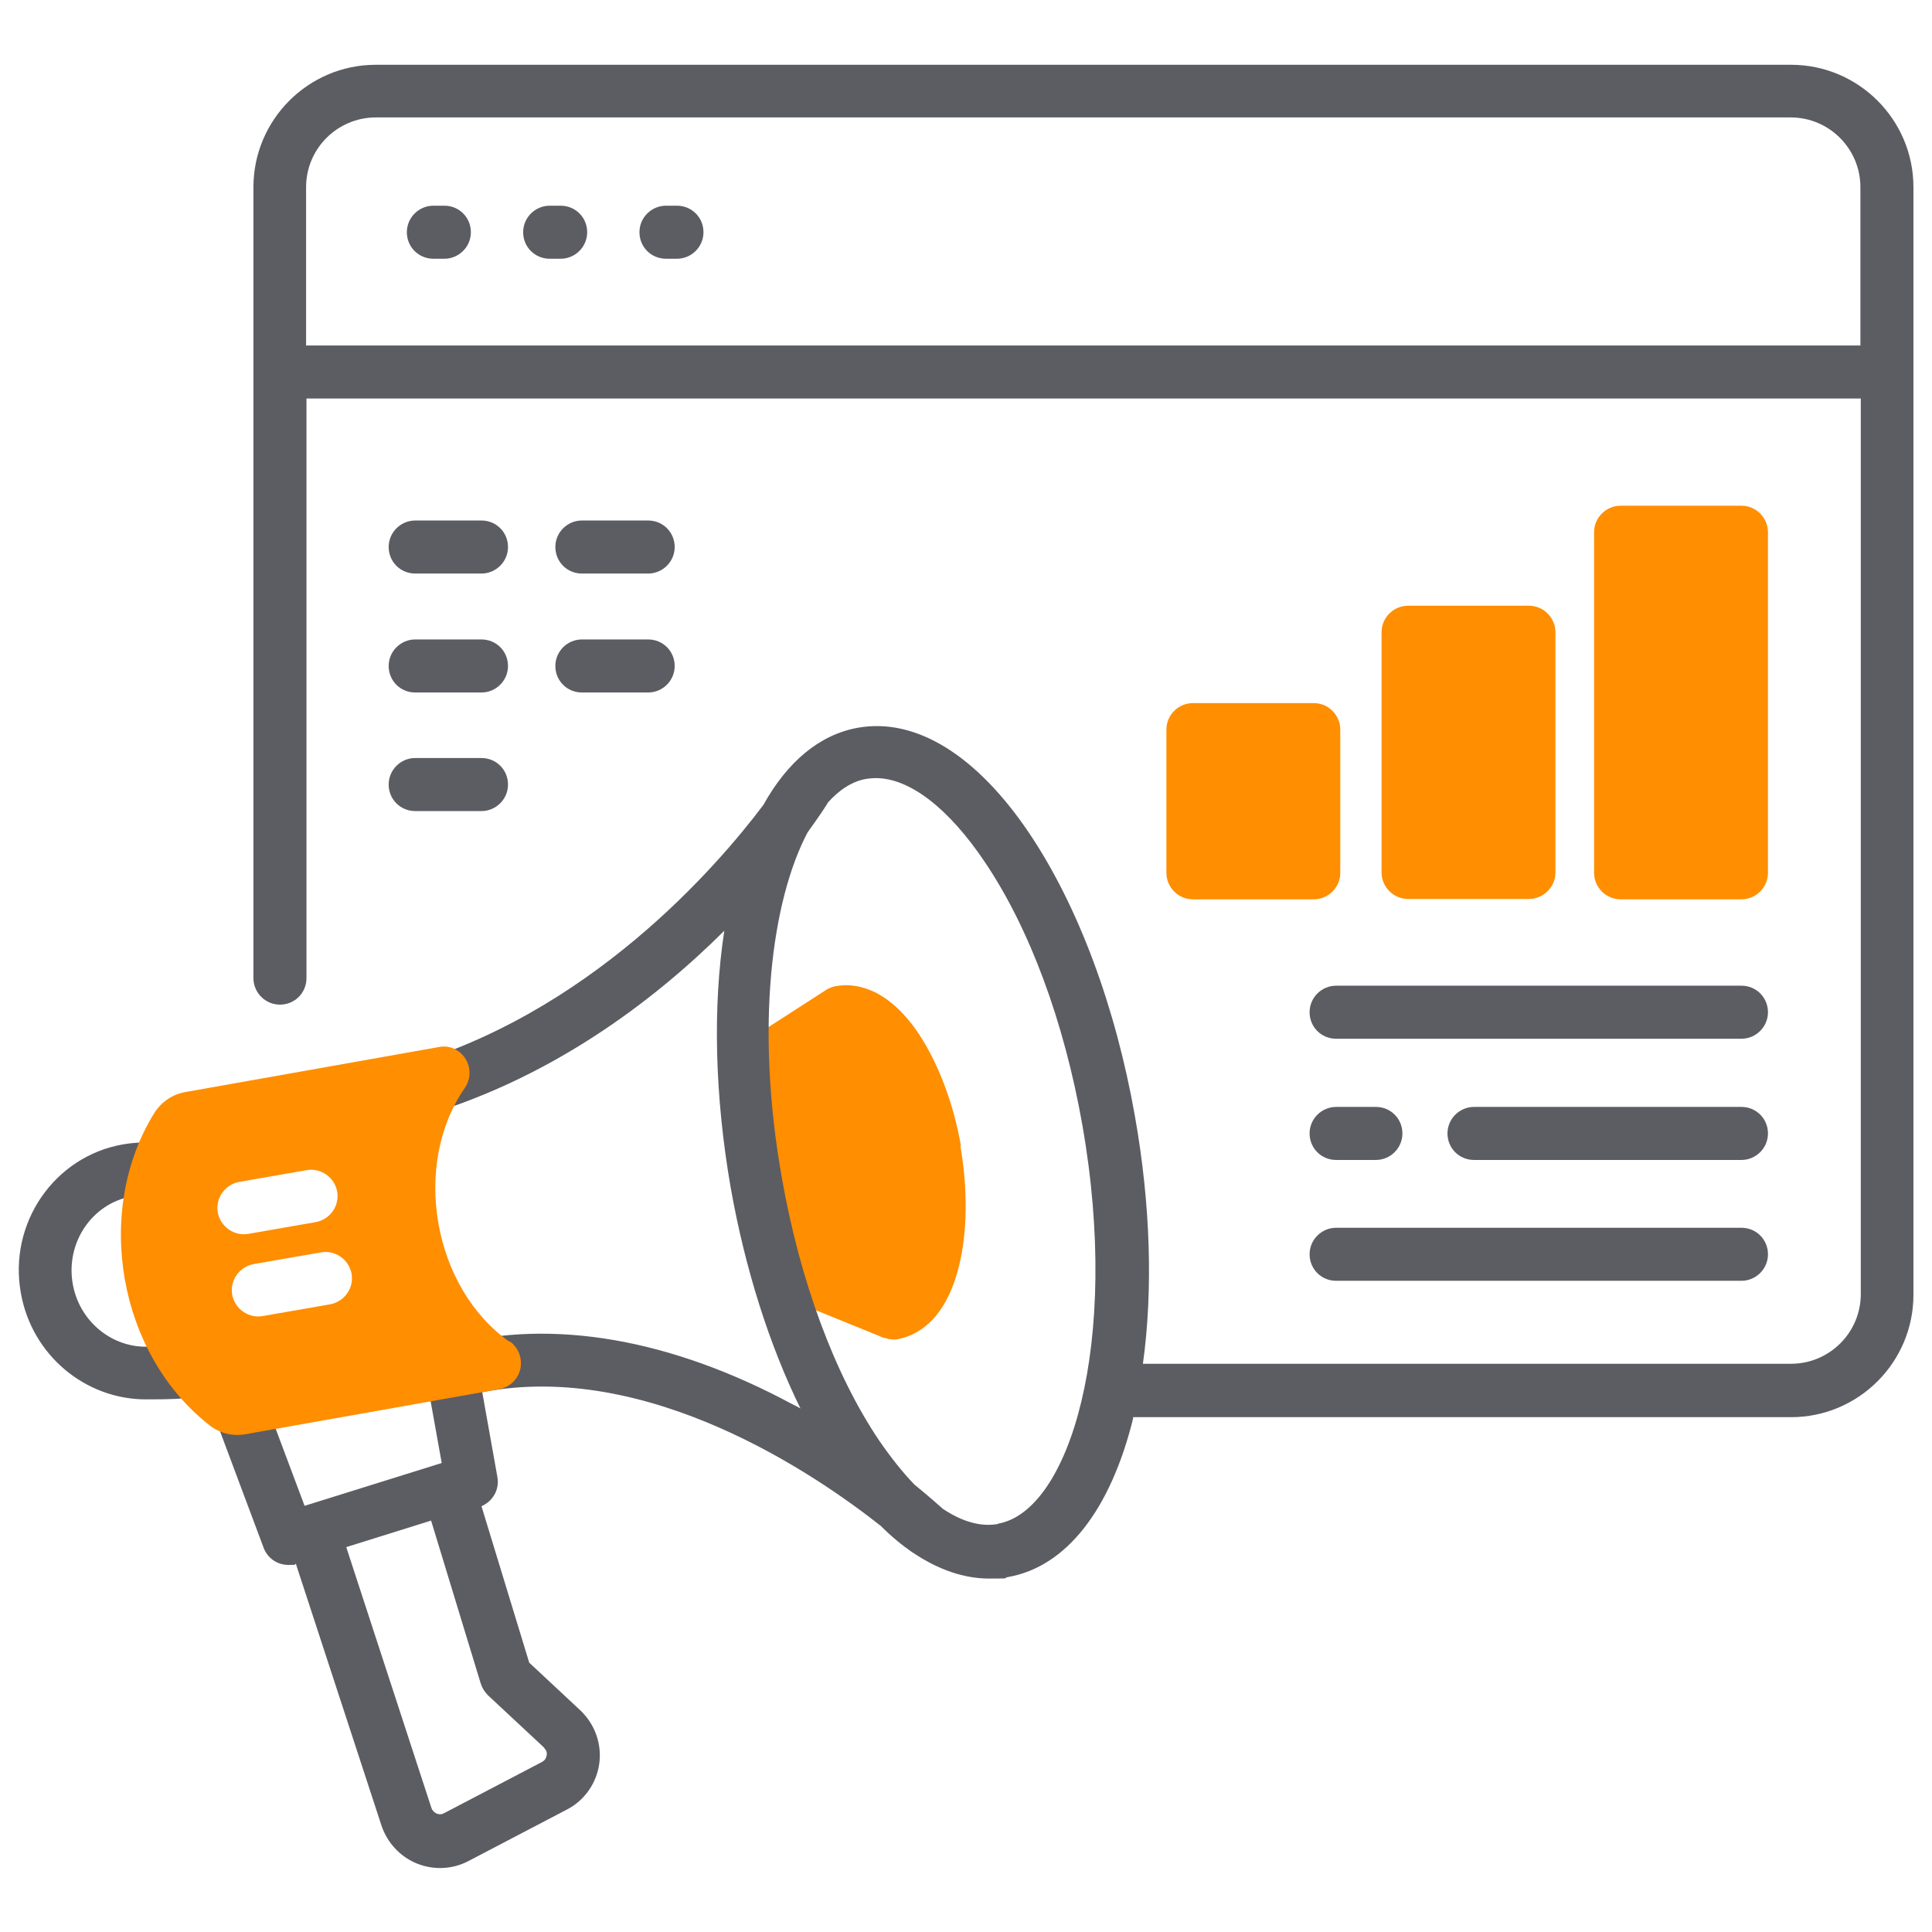
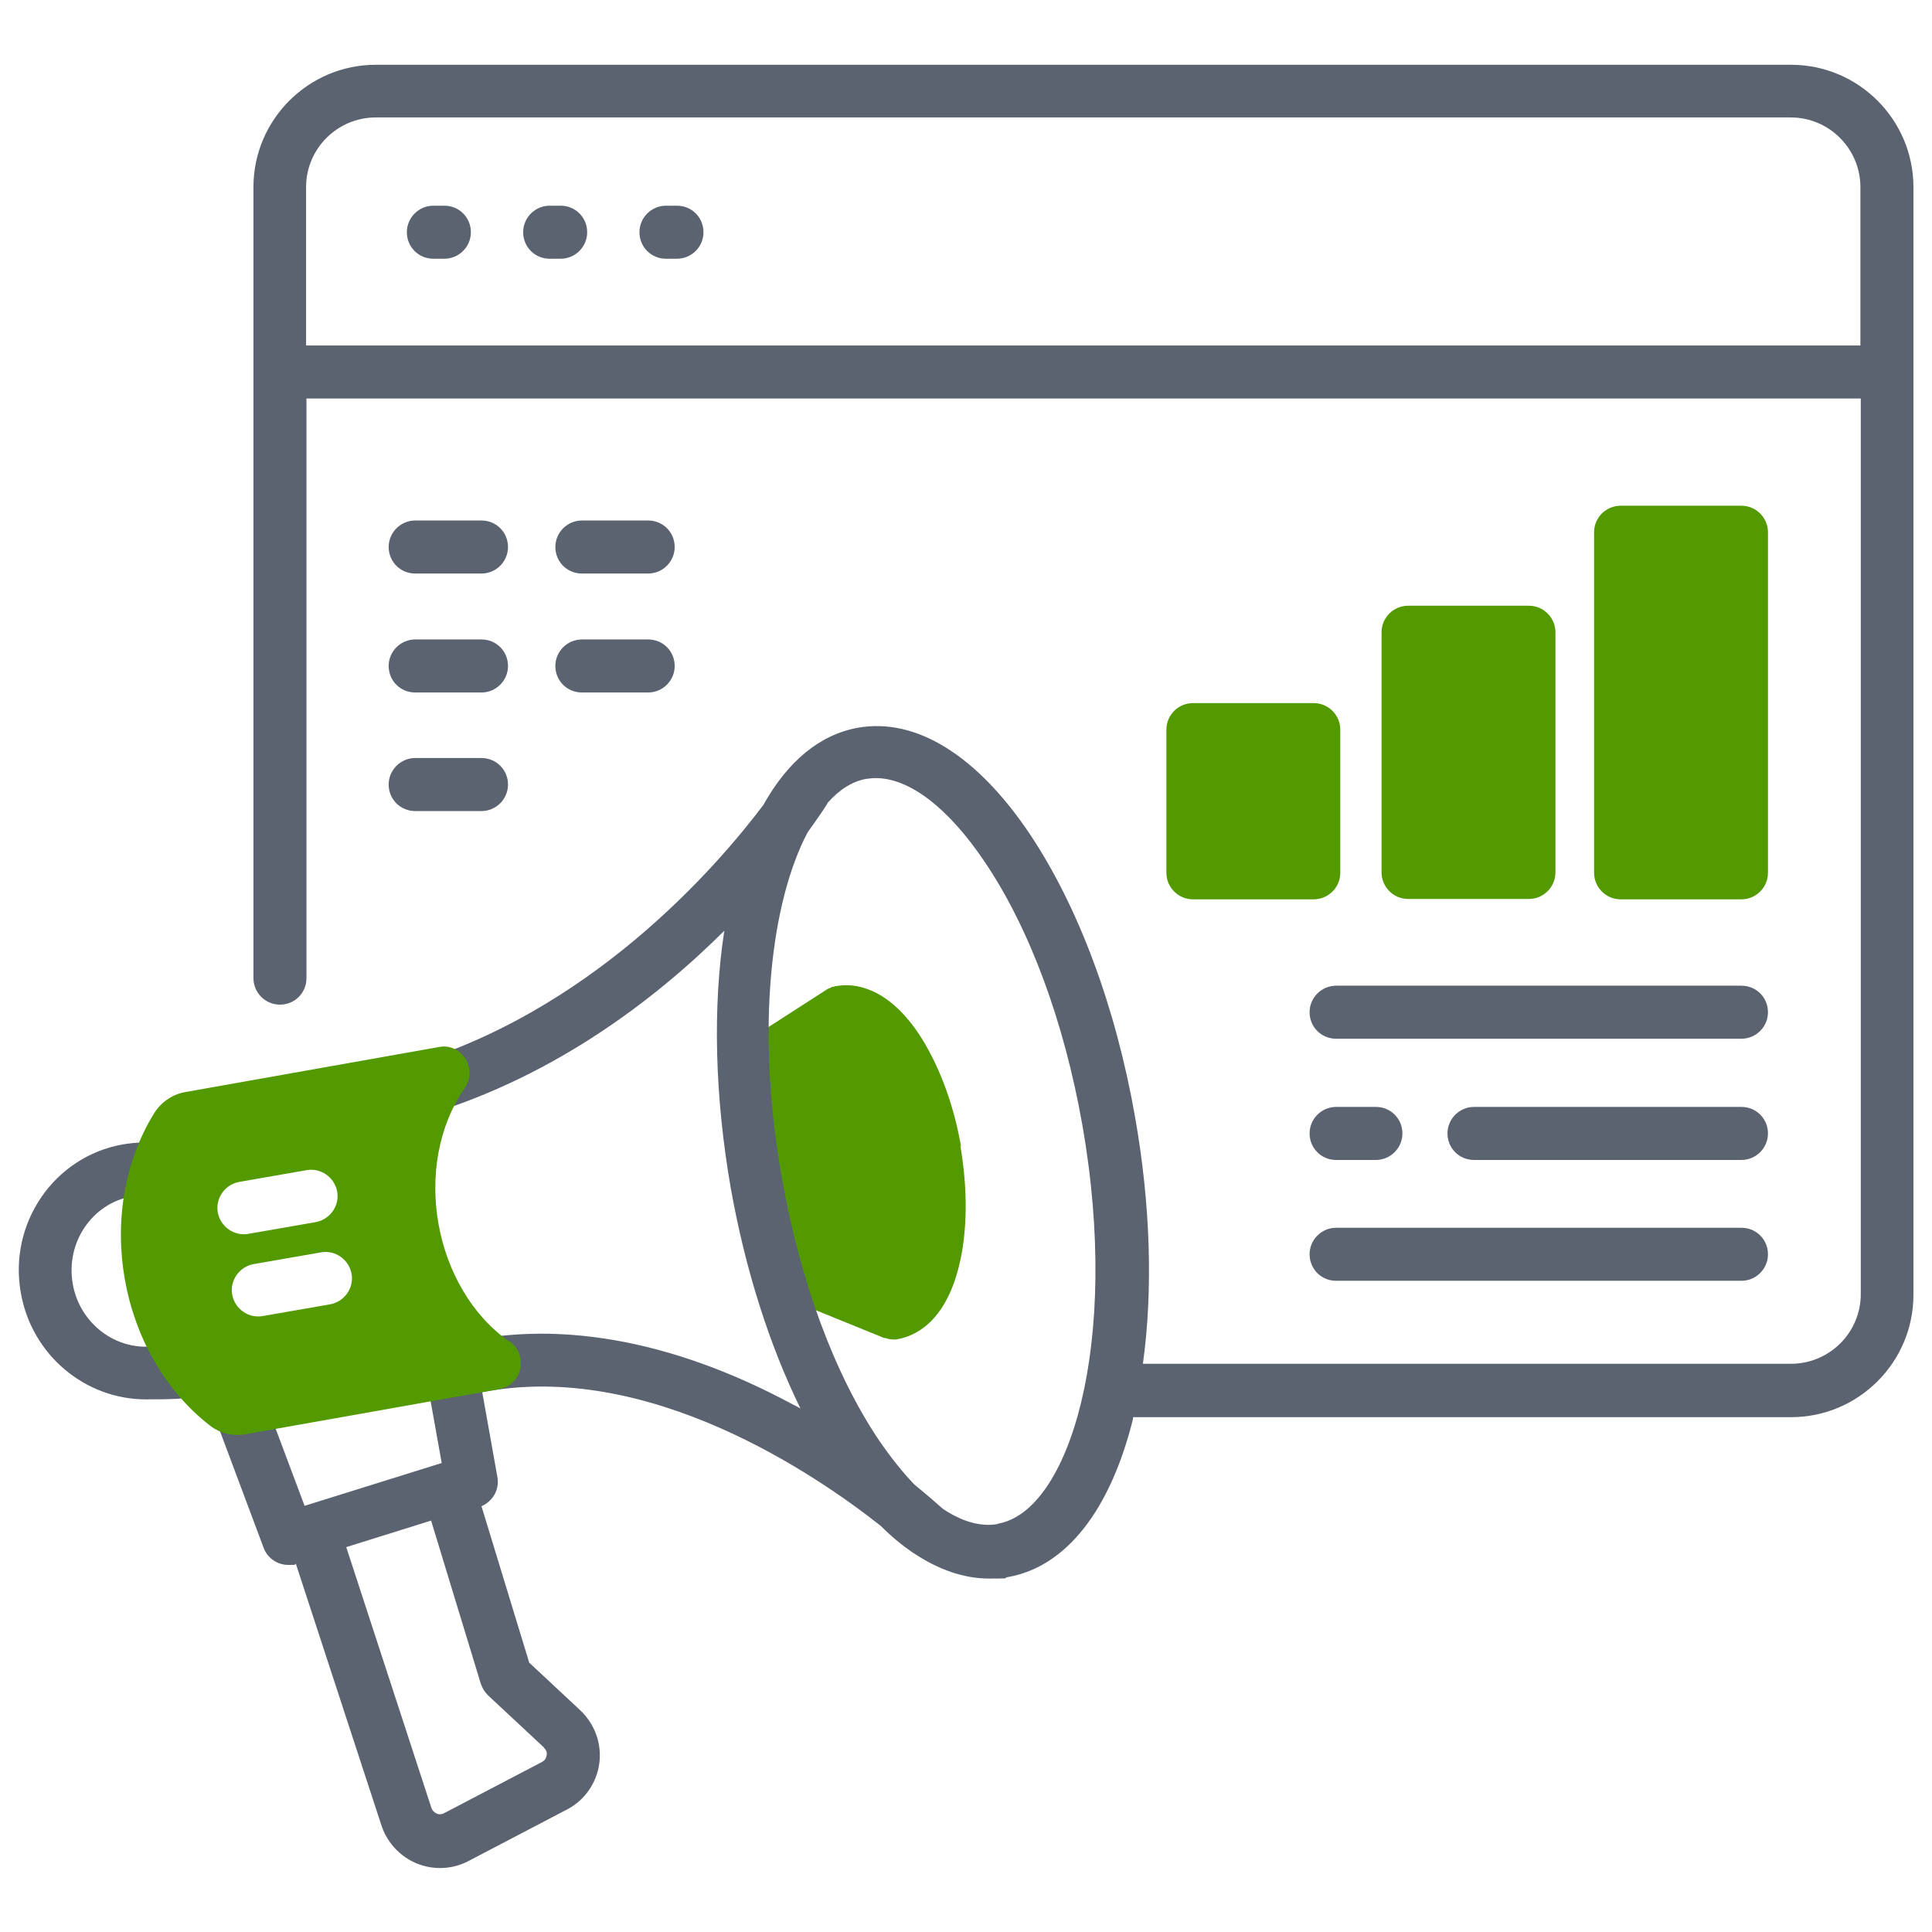
- <svg xmlns="http://www.w3.org/2000/svg" id="Capa_1" version="1.1" viewBox="0 0 510 510">
+ <svg xmlns="http://www.w3.org/2000/svg" fill="#5B6270" id="Capa_1" version="1.1" viewBox="0 0 510 510">
  <defs>
-     <style>
-       .st0 {
-         fill: #5c5c63;
-       }
- 
-       .st1 {
-         fill: #ff8e00;
-       }
-     </style>
+     
  </defs>
-   <path class="st1" d="M253.7,302.7c-2-11.6-6.1-22.2-11.3-30-8.5-12.5-17.2-13.2-21.6-12.4-.2,0-.5,0-.7.2h-.2c-.2,0-.3,0-.5.2-.2,0-.3.1-.5.2h-.1c-.2.1-.4.2-.7.4l-23.9,15.4c-3.2,2.1-4.2,6.4-2.1,9.6,1.3,2,3.5,3.2,5.9,3.2h.6c.1,9.6,1.1,27.7,6.5,38.2-3.8.5-6.5,4-6,7.8.3,2.5,2,4.6,4.3,5.5l30,12.2h.3c.3.1.7.2,1,.3h0c.4,0,.8.1,1.2.1s.8,0,1.1-.1h0c4.4-.8,12.4-4.3,16.1-19.1,2.3-9.1,2.4-20.4.4-32h0l.2.3ZM346.8,185.6h-31.9c-3.8,0-7,3.1-7,7h0v37.8c0,3.8,3.1,7,7,7h31.9c3.8,0,7-3.1,7-7v-37.8c0-3.8-3.1-7-7-7h0ZM403.6,159.9h-31.9c-3.8,0-7,3.1-7,7v63.4c0,3.8,3.1,7,7,7h31.9c3.8,0,7-3.1,7-7h0v-63.4c0-3.8-3.1-7-7-7ZM459.7,133.5h-31.9c-3.8,0-7,3.1-7,7h0v89.9c0,3.8,3.1,7,7,7h31.9c3.8,0,7-3.1,7-7h0v-89.9c0-3.8-3.1-7-7-7h0Z" data-original="#3366ff" />
+   <path fill="#529A00" d="M253.7,302.7c-2-11.6-6.1-22.2-11.3-30-8.5-12.5-17.2-13.2-21.6-12.4-.2,0-.5,0-.7.2h-.2c-.2,0-.3,0-.5.2-.2,0-.3.1-.5.2h-.1c-.2.1-.4.2-.7.4l-23.9,15.4c-3.2,2.1-4.2,6.4-2.1,9.6,1.3,2,3.5,3.2,5.9,3.2h.6c.1,9.6,1.1,27.7,6.5,38.2-3.8.5-6.5,4-6,7.8.3,2.5,2,4.6,4.3,5.5l30,12.2h.3c.3.1.7.2,1,.3h0c.4,0,.8.1,1.2.1s.8,0,1.1-.1h0c4.4-.8,12.4-4.3,16.1-19.1,2.3-9.1,2.4-20.4.4-32h0l.2.3ZM346.8,185.6h-31.9c-3.8,0-7,3.1-7,7h0v37.8c0,3.8,3.1,7,7,7h31.9c3.8,0,7-3.1,7-7v-37.8c0-3.8-3.1-7-7-7h0ZM403.6,159.9h-31.9c-3.8,0-7,3.1-7,7v63.4c0,3.8,3.1,7,7,7h31.9c3.8,0,7-3.1,7-7h0v-63.4c0-3.8-3.1-7-7-7ZM459.7,133.5h-31.9c-3.8,0-7,3.1-7,7h0v89.9c0,3.8,3.1,7,7,7h31.9c3.8,0,7-3.1,7-7h0v-89.9c0-3.8-3.1-7-7-7h0Z" data-original="#3366ff" />
  <g>
-     <path class="st0" d="M45.1,354.3c-1.1.4-2.2.7-3.3.9-10.5,1.9-20.7-5.4-22.6-16.3s5.1-21.2,15.6-23.1c1-.2,2.1-.3,3.1-.3,3.8,0,7-3.2,6.9-7,0-3.8-3.2-7-7-6.9h0c-1.8,0-3.6.2-5.4.5-18.1,3.2-30.2,20.8-26.9,39.2,2.9,16.5,17.1,28.1,33,28.1s7.8-.7,11.4-2c3.6-1.4,5.4-5.4,4-9-1.4-3.5-5.3-5.3-8.8-4.1h0ZM472.7,17.1H99.2c-17.8,0-32.3,14.5-32.3,32.3v208.8c0,3.8,3.1,7,7,7s7-3.1,7-7V105.2h410.3v236.4c0,10.2-8.3,18.4-18.4,18.4h-171.1c2.7-19.5,2-42.2-2.1-65.3-5.1-29-15-55.5-27.8-74.6-13.9-20.7-30-30.7-45.3-28-10.1,1.8-18.6,8.9-25,20.4-12.2,16.2-46.1,55.6-96.3,69.4-3.7,1-5.9,4.9-4.9,8.6s4.9,5.9,8.6,4.9c35.9-9.9,63.7-31.2,82.3-49.7-3.1,20.1-2.5,43.8,1.7,67.9,3.8,21.4,10.2,41.5,18.4,58.2-.7-.4-1.4-.8-2.1-1.1-32.1-17.3-63.4-22.7-90.4-15.6-2.3.6-4.1,2.3-4.8,4.6-1.1,1.5-1.5,3.4-1.2,5.3l3.8,21.2-36.2,11.3-10.5-28c-1.3-3.6-5.4-5.4-9-4.1s-5.4,5.4-4.1,9l12.8,34.2c1,2.7,3.6,4.5,6.5,4.5s1.3-.1,2-.3l22.6,69.1c1.5,4.5,4.9,8.2,9.3,10s9.4,1.6,13.6-.6l26-13.6c4.7-2.4,7.9-7,8.6-12.2.7-5.2-1.2-10.4-5-14l-13.5-12.6-12.6-41.3c3-1.3,4.8-4.4,4.2-7.7l-4-22.4c43.8-8.5,88,21.7,105.2,35.3,2.8,2.8,5.6,5.1,8.5,7.1,0,0,.1,0,.2.1,6.6,4.4,13.3,6.7,19.9,6.7s3.3-.1,5-.4c15.3-2.7,27-17.6,33-41.8v-.4h173.7c17.8,0,32.3-14.5,32.3-32.3V49.4c0-17.8-14.5-32.3-32.3-32.3h0ZM143.6,461.4c.8.7.8,1.5.7,2s-.3,1.2-1.2,1.7l-26,13.6c-.6.3-1.3.3-1.9,0s-1.1-.8-1.3-1.4l-22.5-68.9,22.4-7,13.1,43c.4,1.2,1,2.2,1.9,3.1l14.9,13.9h0ZM263.4,402.3c-4.5.8-9.4-.6-14.5-4-1-.9-3.6-3.2-7.5-6.4-3.1-3.2-6.2-7.1-9.3-11.6-11.8-17.5-20.9-42.1-25.7-69.3-7.1-40-2.7-73.3,6.8-91.3,2.9-4,4.6-6.6,4.9-7.1.1-.2.3-.4.4-.7,3.1-3.5,6.6-5.7,10.2-6.3.8-.1,1.6-.2,2.5-.2,8.9,0,19.2,7.9,28.8,22.2,11.8,17.5,20.9,42.1,25.7,69.3,10.2,57.9-3.5,102-22.2,105.3h0ZM80.8,91.2v-41.8c0-10.2,8.3-18.4,18.4-18.4h373.5c10.2,0,18.4,8.3,18.4,18.4v41.8H80.8Z" data-original="#070606" />
-     <path class="st0" d="M117.3,54.3h-2.9c-3.8,0-7,3.1-7,7s3.1,7,7,7h2.9c3.8,0,7-3.1,7-7s-3.1-7-7-7ZM178.7,54.3h-2.9c-3.8,0-7,3.1-7,7s3.1,7,7,7h2.9c3.8,0,7-3.1,7-7s-3.1-7-7-7h0ZM148,54.3h-2.9c-3.8,0-7,3.1-7,7s3.1,7,7,7h2.9c3.8,0,7-3.1,7-7s-3.1-7-7-7h0ZM459.7,260.2h-107c-3.8,0-7,3.1-7,7s3.1,7,7,7h107c3.8,0,7-3.1,7-7s-3.1-7-7-7h0ZM352.7,306.2h10.5c3.8,0,7-3.1,7-7s-3.1-7-7-7h-10.5c-3.8,0-7,3.1-7,7s3.1,7,7,7ZM459.7,292.2h-70.6c-3.8,0-7,3.1-7,7s3.1,7,7,7h70.6c3.8,0,7-3.1,7-7s-3.1-7-7-7h0ZM352.7,338.1h107c3.8,0,7-3.1,7-7s-3.1-7-7-7h-107c-3.8,0-7,3.1-7,7s3.1,7,7,7ZM109.6,151.4h17.5c3.8,0,7-3.1,7-7s-3.1-7-7-7h-17.5c-3.8,0-7,3.1-7,7s3.1,7,7,7h0ZM109.6,182.8h17.5c3.8,0,7-3.1,7-7s-3.1-7-7-7h-17.5c-3.8,0-7,3.1-7,7s3.1,7,7,7h0ZM153.6,151.4h17.5c3.8,0,7-3.1,7-7s-3.1-7-7-7h-17.5c-3.8,0-7,3.1-7,7s3.1,7,7,7ZM153.6,182.8h17.5c3.8,0,7-3.1,7-7s-3.1-7-7-7h-17.5c-3.8,0-7,3.1-7,7s3.1,7,7,7ZM109.6,214.1h17.5c3.8,0,7-3.1,7-7s-3.1-7-7-7h-17.5c-3.8,0-7,3.1-7,7s3.1,7,7,7h0Z" data-original="#070606" />
+     <path fill="#5B6270" d="M45.1,354.3c-1.1.4-2.2.7-3.3.9-10.5,1.9-20.7-5.4-22.6-16.3s5.1-21.2,15.6-23.1c1-.2,2.1-.3,3.1-.3,3.8,0,7-3.2,6.9-7,0-3.8-3.2-7-7-6.9h0c-1.8,0-3.6.2-5.4.5-18.1,3.2-30.2,20.8-26.9,39.2,2.9,16.5,17.1,28.1,33,28.1s7.8-.7,11.4-2c3.6-1.4,5.4-5.4,4-9-1.4-3.5-5.3-5.3-8.8-4.1h0ZM472.7,17.1H99.2c-17.8,0-32.3,14.5-32.3,32.3v208.8c0,3.8,3.1,7,7,7s7-3.1,7-7V105.2h410.3v236.4c0,10.2-8.3,18.4-18.4,18.4h-171.1c2.7-19.5,2-42.2-2.1-65.3-5.1-29-15-55.5-27.8-74.6-13.9-20.7-30-30.7-45.3-28-10.1,1.8-18.6,8.9-25,20.4-12.2,16.2-46.1,55.6-96.3,69.4-3.7,1-5.9,4.9-4.9,8.6s4.9,5.9,8.6,4.9c35.9-9.9,63.7-31.2,82.3-49.7-3.1,20.1-2.5,43.8,1.7,67.9,3.8,21.4,10.2,41.5,18.4,58.2-.7-.4-1.4-.8-2.1-1.1-32.1-17.3-63.4-22.7-90.4-15.6-2.3.6-4.1,2.3-4.8,4.6-1.1,1.5-1.5,3.4-1.2,5.3l3.8,21.2-36.2,11.3-10.5-28c-1.3-3.6-5.4-5.4-9-4.1s-5.4,5.4-4.1,9l12.8,34.2c1,2.7,3.6,4.5,6.5,4.5s1.3-.1,2-.3l22.6,69.1c1.5,4.5,4.9,8.2,9.3,10s9.4,1.6,13.6-.6l26-13.6c4.7-2.4,7.9-7,8.6-12.2.7-5.2-1.2-10.4-5-14l-13.5-12.6-12.6-41.3c3-1.3,4.8-4.4,4.2-7.7l-4-22.4c43.8-8.5,88,21.7,105.2,35.3,2.8,2.8,5.6,5.1,8.5,7.1,0,0,.1,0,.2.1,6.6,4.4,13.3,6.7,19.9,6.7s3.3-.1,5-.4c15.3-2.7,27-17.6,33-41.8v-.4h173.7c17.8,0,32.3-14.5,32.3-32.3V49.4c0-17.8-14.5-32.3-32.3-32.3h0ZM143.6,461.4c.8.7.8,1.5.7,2s-.3,1.2-1.2,1.7l-26,13.6c-.6.3-1.3.3-1.9,0s-1.1-.8-1.3-1.4l-22.5-68.9,22.4-7,13.1,43c.4,1.2,1,2.2,1.9,3.1l14.9,13.9h0ZM263.4,402.3c-4.5.8-9.4-.6-14.5-4-1-.9-3.6-3.2-7.5-6.4-3.1-3.2-6.2-7.1-9.3-11.6-11.8-17.5-20.9-42.1-25.7-69.3-7.1-40-2.7-73.3,6.8-91.3,2.9-4,4.6-6.6,4.9-7.1.1-.2.3-.4.4-.7,3.1-3.5,6.6-5.7,10.2-6.3.8-.1,1.6-.2,2.5-.2,8.9,0,19.2,7.9,28.8,22.2,11.8,17.5,20.9,42.1,25.7,69.3,10.2,57.9-3.5,102-22.2,105.3h0ZM80.8,91.2v-41.8c0-10.2,8.3-18.4,18.4-18.4h373.5c10.2,0,18.4,8.3,18.4,18.4v41.8H80.8Z" data-original="#070606" />
+     <path fill="#5B6270" d="M117.3,54.3h-2.9c-3.8,0-7,3.1-7,7s3.1,7,7,7h2.9c3.8,0,7-3.1,7-7s-3.1-7-7-7ZM178.7,54.3h-2.9c-3.8,0-7,3.1-7,7s3.1,7,7,7h2.9c3.8,0,7-3.1,7-7s-3.1-7-7-7h0ZM148,54.3h-2.9c-3.8,0-7,3.1-7,7s3.1,7,7,7h2.9c3.8,0,7-3.1,7-7s-3.1-7-7-7h0ZM459.7,260.2h-107c-3.8,0-7,3.1-7,7s3.1,7,7,7h107c3.8,0,7-3.1,7-7s-3.1-7-7-7h0ZM352.7,306.2h10.5c3.8,0,7-3.1,7-7s-3.1-7-7-7h-10.5c-3.8,0-7,3.1-7,7s3.1,7,7,7ZM459.7,292.2h-70.6c-3.8,0-7,3.1-7,7s3.1,7,7,7h70.6c3.8,0,7-3.1,7-7s-3.1-7-7-7h0ZM352.7,338.1h107c3.8,0,7-3.1,7-7s-3.1-7-7-7h-107c-3.8,0-7,3.1-7,7s3.1,7,7,7ZM109.6,151.4h17.5c3.8,0,7-3.1,7-7s-3.1-7-7-7h-17.5c-3.8,0-7,3.1-7,7s3.1,7,7,7h0ZM109.6,182.8h17.5c3.8,0,7-3.1,7-7s-3.1-7-7-7h-17.5c-3.8,0-7,3.1-7,7s3.1,7,7,7h0ZM153.6,151.4h17.5c3.8,0,7-3.1,7-7s-3.1-7-7-7h-17.5c-3.8,0-7,3.1-7,7s3.1,7,7,7ZM153.6,182.8h17.5c3.8,0,7-3.1,7-7s-3.1-7-7-7h-17.5c-3.8,0-7,3.1-7,7s3.1,7,7,7ZM109.6,214.1h17.5c3.8,0,7-3.1,7-7s-3.1-7-7-7h-17.5c-3.8,0-7,3.1-7,7s3.1,7,7,7h0Z" data-original="#070606" />
  </g>
-   <path class="st1" d="M134.5,354.2c-20.2-14.2-25.9-46.7-11.8-67,2.2-3.2,1.4-7.5-1.7-9.7-1.5-1.1-3.4-1.5-5.2-1.1l-67,11.9c-3.3.6-6.2,2.6-8,5.4-16.2,26-9.6,63.8,14.6,82.6,2.7,2.1,6.1,2.9,9.4,2.3l67-11.9c3.8-.7,6.3-4.3,5.6-8.1-.3-1.8-1.3-3.4-2.8-4.5h-.1ZM57.5,320.1c-.7-3.8,1.9-7.4,5.6-8.1l17.8-3.1c3.8-.7,7.4,1.9,8.1,5.6.7,3.8-1.9,7.4-5.6,8.1l-17.8,3.1c-3.8.7-7.4-1.9-8.1-5.6h0ZM87.2,344.3l-17.8,3.1c-3.8.7-7.4-1.9-8.1-5.6-.7-3.8,1.9-7.4,5.6-8.1h0l17.8-3.1c3.8-.7,7.4,1.9,8.1,5.6.7,3.8-1.9,7.4-5.6,8.1Z" data-original="#3366ff" />
+   <path fill="#529A00" d="M134.5,354.2c-20.2-14.2-25.9-46.7-11.8-67,2.2-3.2,1.4-7.5-1.7-9.7-1.5-1.1-3.4-1.5-5.2-1.1l-67,11.9c-3.3.6-6.2,2.6-8,5.4-16.2,26-9.6,63.8,14.6,82.6,2.7,2.1,6.1,2.9,9.4,2.3l67-11.9c3.8-.7,6.3-4.3,5.6-8.1-.3-1.8-1.3-3.4-2.8-4.5h-.1ZM57.5,320.1c-.7-3.8,1.9-7.4,5.6-8.1l17.8-3.1c3.8-.7,7.4,1.9,8.1,5.6.7,3.8-1.9,7.4-5.6,8.1l-17.8,3.1c-3.8.7-7.4-1.9-8.1-5.6h0ZM87.2,344.3l-17.8,3.1c-3.8.7-7.4-1.9-8.1-5.6-.7-3.8,1.9-7.4,5.6-8.1h0l17.8-3.1c3.8-.7,7.4,1.9,8.1,5.6.7,3.8-1.9,7.4-5.6,8.1Z" data-original="#3366ff" />
</svg>
